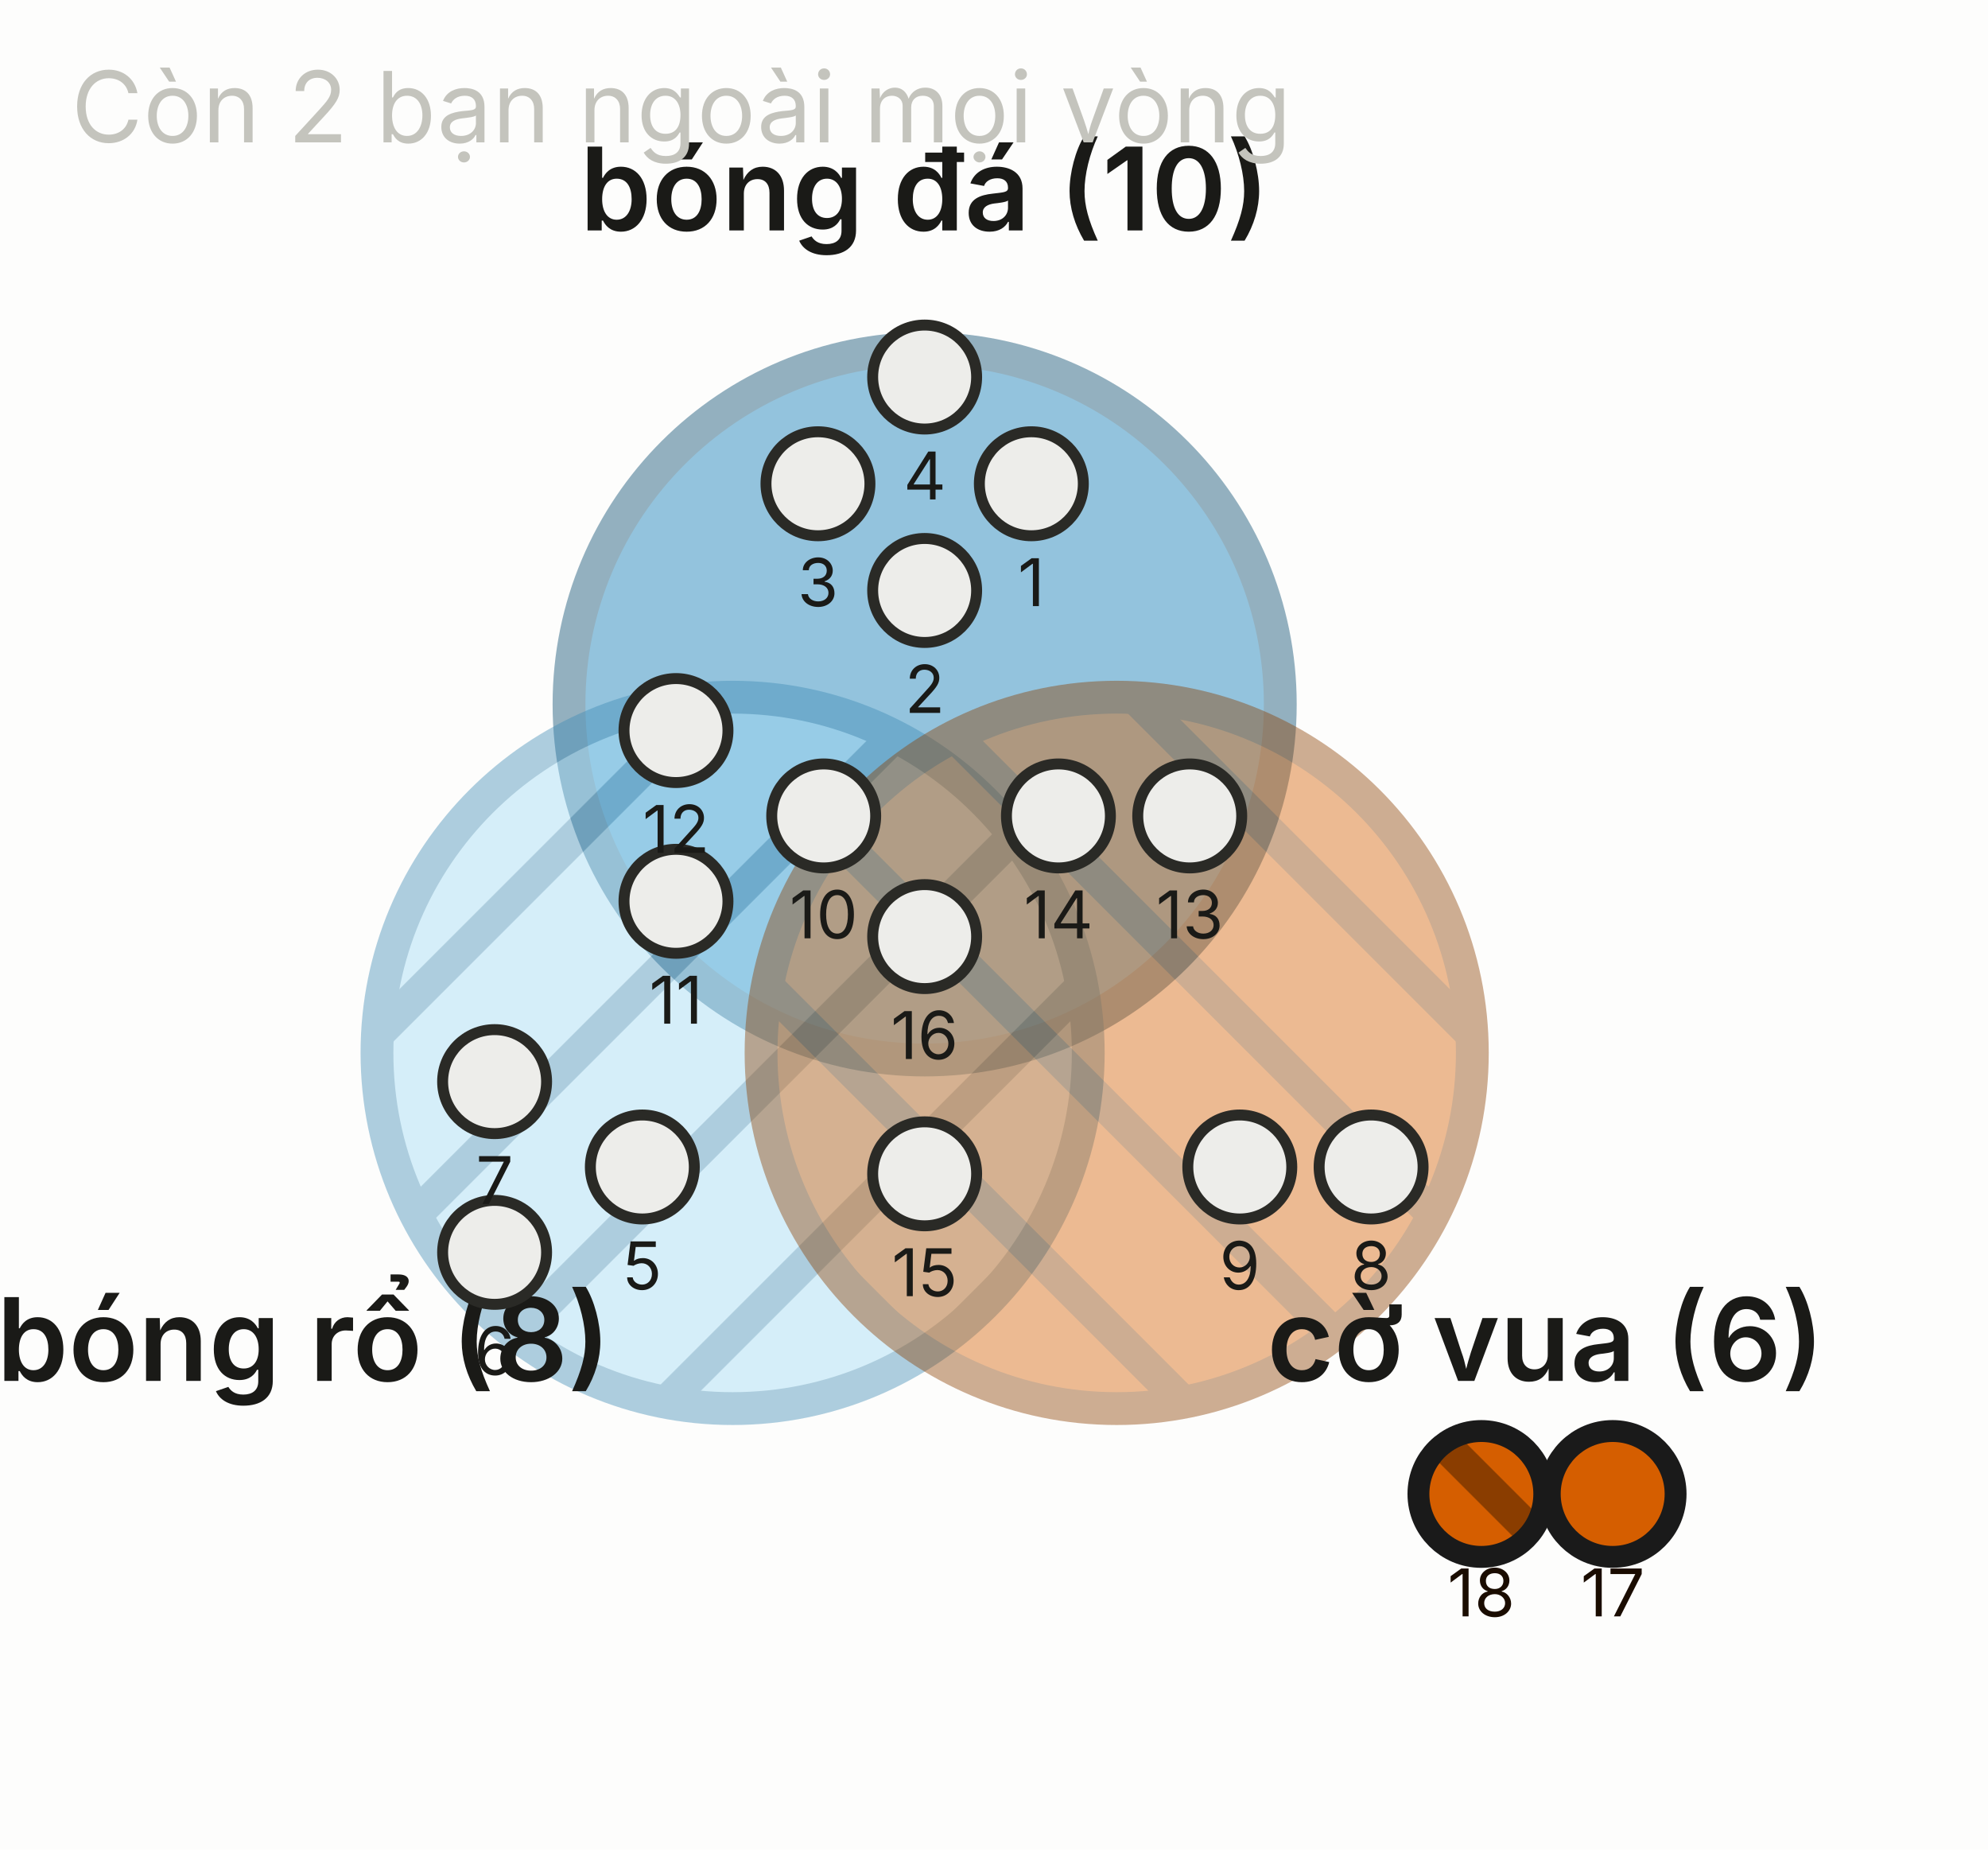
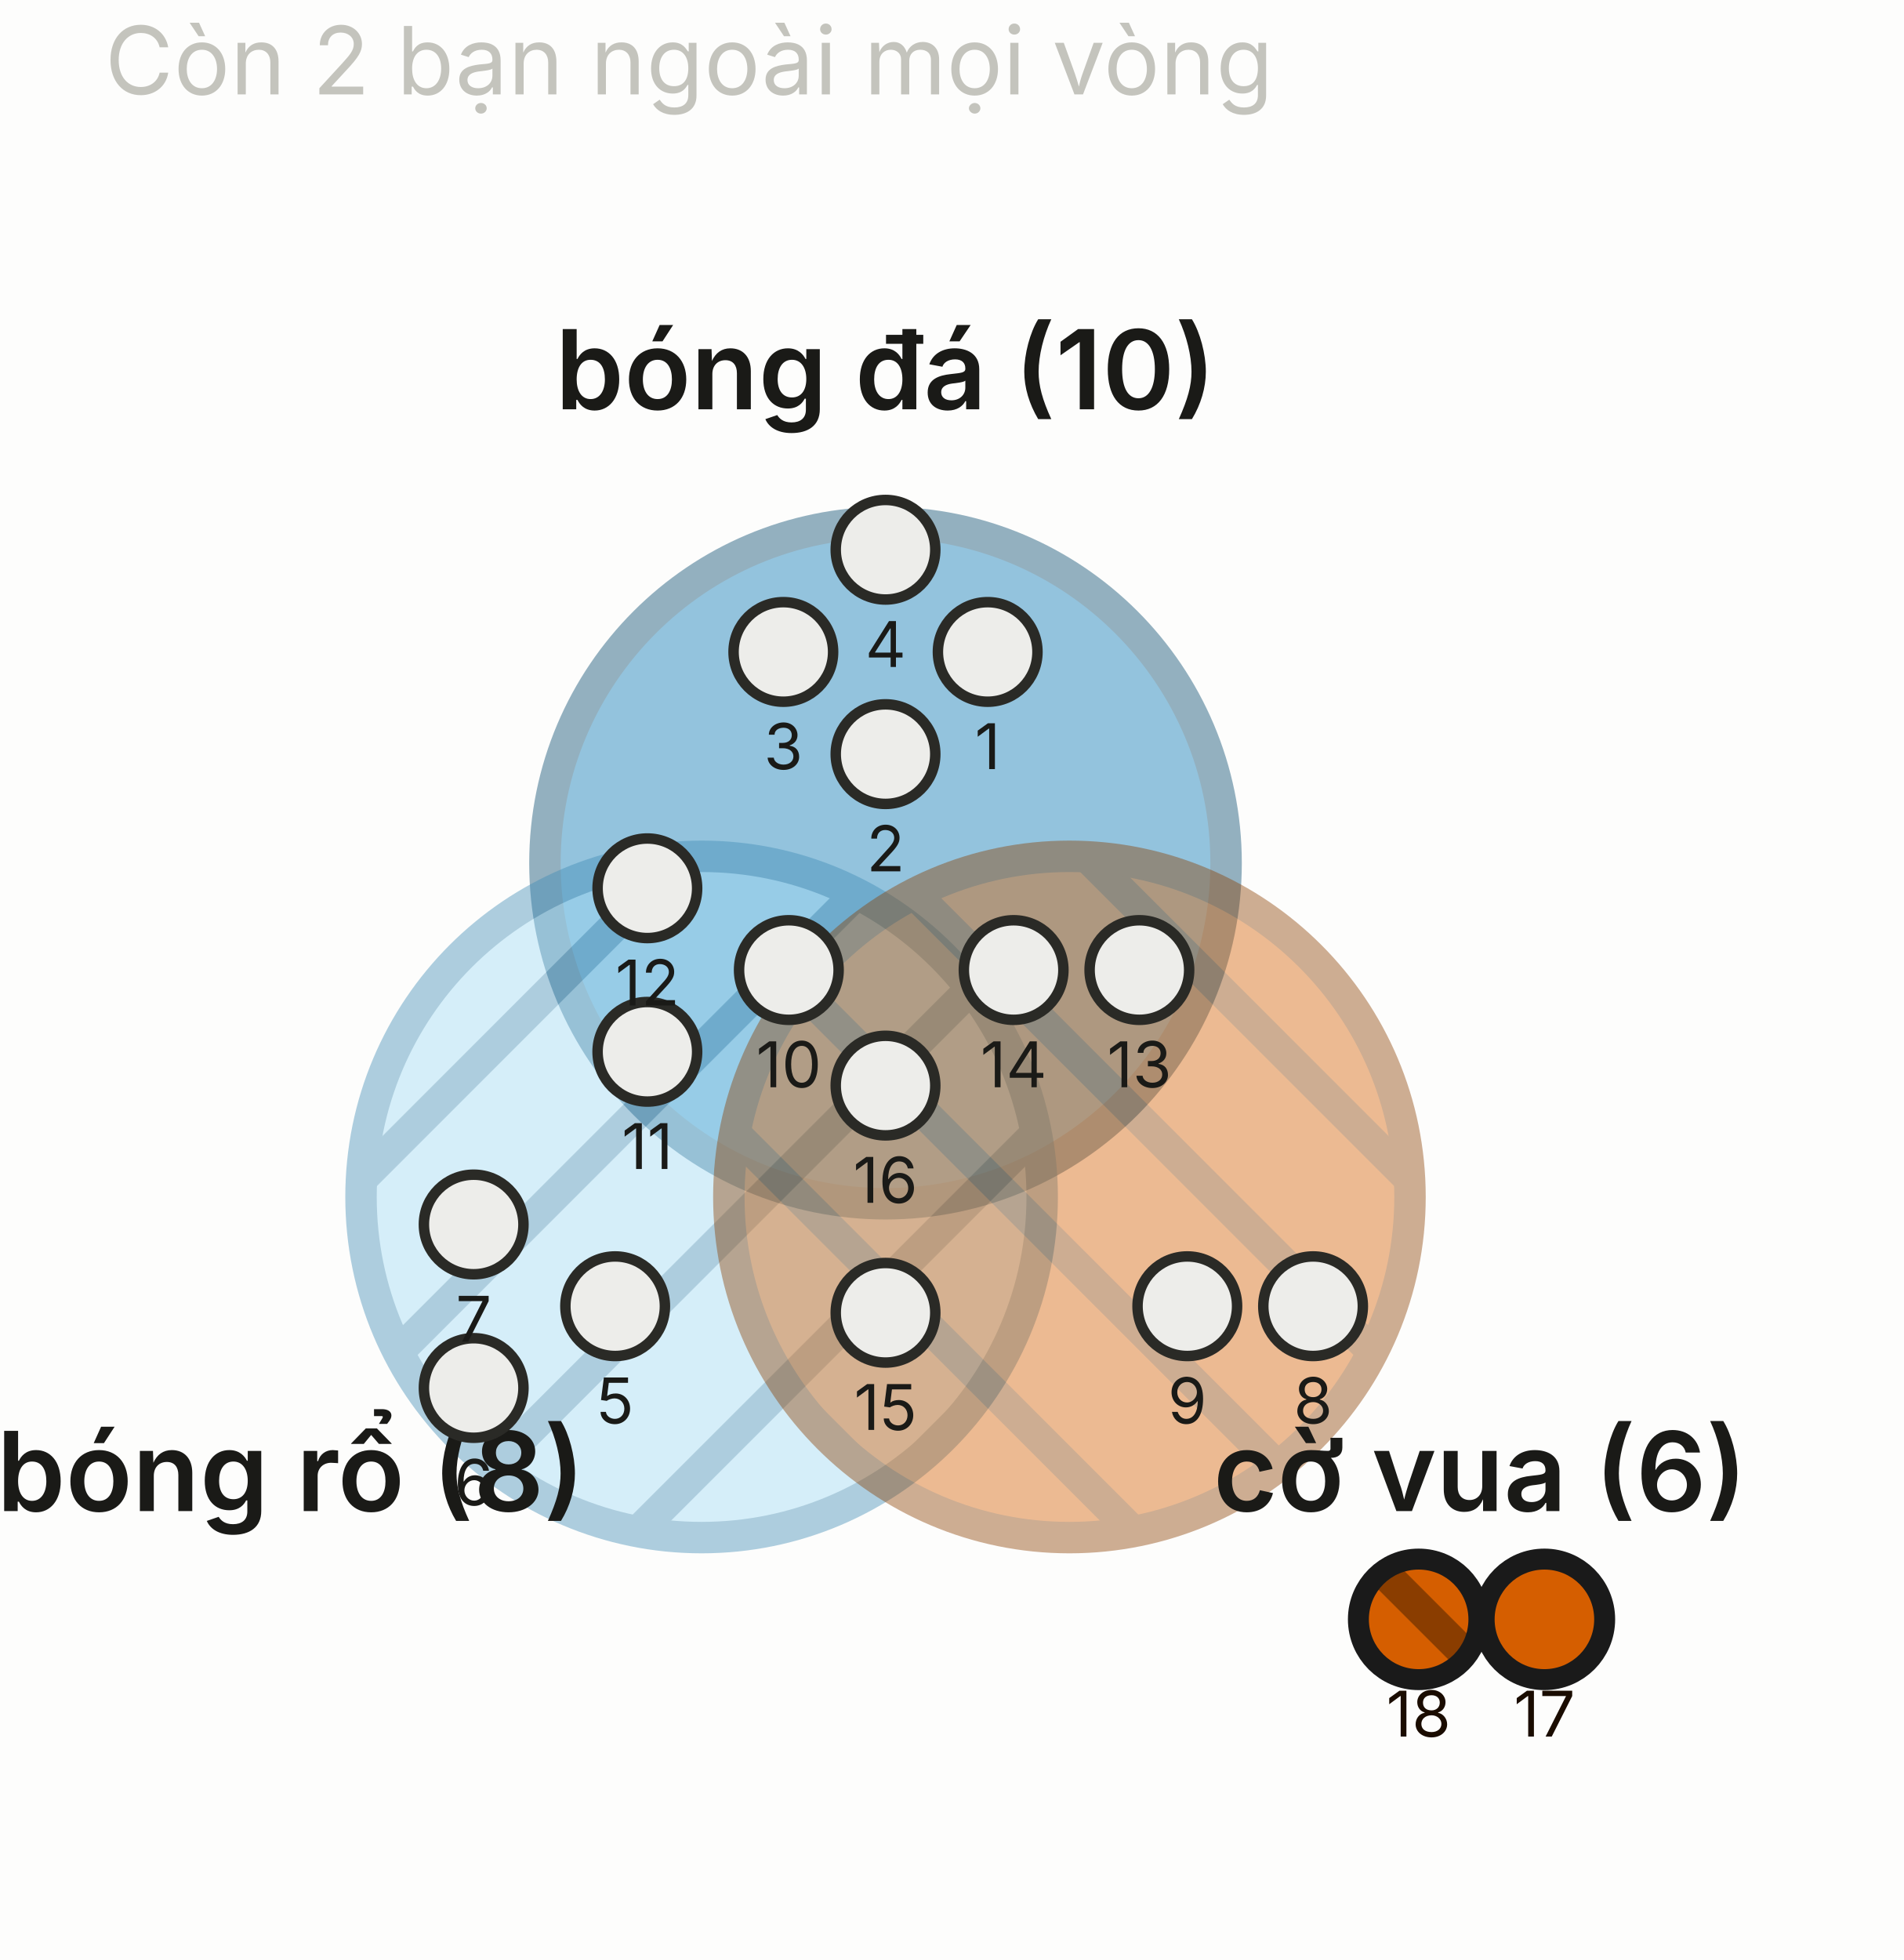
- <svg xmlns="http://www.w3.org/2000/svg" viewBox="-33.8 -33.8 72.67 67.6">
-   <rect fill="#FDFDFC" height="67.6" width="72.67" x="-33.8" y="-33.8" />
+ <svg xmlns="http://www.w3.org/2000/svg" viewBox="-33.8 -41 72.67 74.8">
+   <rect fill="#FDFDFC" height="74.8" width="72.67" x="-33.8" y="-41" />
  <defs>
    <pattern height="8" id="cv-pat-1" patternUnits="userSpaceOnUse" width="8">
      <rect fill="#0072B2" height="8" width="8" />
    </pattern>
    <pattern height="8" id="cv-pat-2" patternUnits="userSpaceOnUse" width="8">
      <rect fill="#9ED9F5" height="8" width="8" />
      <line stroke="#3E8BB5" stroke-width="1.2" x1="0" x2="8" y1="8" y2="0" />
      <line stroke="#3E8BB5" stroke-width="1.2" x1="-1" x2="1" y1="1" y2="-1" />
      <line stroke="#3E8BB5" stroke-width="1.2" x1="7" x2="9" y1="9" y2="7" />
    </pattern>
    <pattern height="8" id="cv-pat-3" patternUnits="userSpaceOnUse" width="8">
      <rect fill="#D55E00" height="8" width="8" />
      <line stroke="#8A3D00" stroke-width="1.2" x1="0" x2="8" y1="0" y2="8" />
      <line stroke="#8A3D00" stroke-width="1.2" x1="-1" x2="1" y1="7" y2="9" />
      <line stroke="#8A3D00" stroke-width="1.2" x1="7" x2="9" y1="-1" y2="1" />
    </pattern>
    <pattern height="8" id="cv-pat-4" patternUnits="userSpaceOnUse" width="8">
      <rect fill="#009E73" height="8" width="8" />
      <circle cx="4" cy="4" fill="#006147" r="1.4" />
    </pattern>
    <pattern height="8" id="cv-pat-5" patternUnits="userSpaceOnUse" width="8">
      <rect fill="#E69F00" height="8" width="8" />
      <line stroke="#9A6B00" stroke-width="1.2" x1="0" x2="8" y1="4" y2="4" />
      <line stroke="#9A6B00" stroke-width="1.2" x1="4" x2="4" y1="0" y2="8" />
    </pattern>
    <pattern height="8" id="cv-pat-6" patternUnits="userSpaceOnUse" width="8">
      <rect fill="#CC79A7" height="8" width="8" />
      <line stroke="#8A4E70" stroke-width="1.2" x1="0" x2="8" y1="4" y2="4" />
    </pattern>
    <pattern height="8" id="cv-pat-7" patternUnits="userSpaceOnUse" width="8">
      <rect fill="#F0E442" height="8" width="8" />
      <line stroke="#9C9400" stroke-width="1.2" x1="4" x2="4" y1="0" y2="8" />
    </pattern>
    <pattern height="8" id="cv-pat-8" patternUnits="userSpaceOnUse" width="8">
      <rect fill="#3A3A3A" height="8" width="8" />
      <line stroke="#000000" stroke-width="1.2" x1="0" x2="8" y1="0" y2="8" />
      <line stroke="#000000" stroke-width="1.2" x1="0" x2="8" y1="8" y2="0" />
    </pattern>
  </defs>
  <g class="cv-set">
    <circle cx="0" cy="-8.06" fill="url(#cv-pat-1)" opacity="0.42" r="13" stroke="#00456B" stroke-width="1.2" />
    <text dominant-baseline="central" fill="#1A1A17" font-family="'Inter', 'Segoe UI', system-ui, sans-serif" font-size="4.2" font-weight="600" text-anchor="middle" x="0" y="-26.91">bóng đá (10)</text>
    <circle cx="-7.02" cy="4.68" fill="url(#cv-pat-2)" opacity="0.42" r="13" stroke="#3E8BB5" stroke-width="1.2" />
    <text dominant-baseline="central" fill="#1A1A17" font-family="'Inter', 'Segoe UI', system-ui, sans-serif" font-size="4.2" font-weight="600" text-anchor="middle" x="-22.7" y="15.14">bóng rổ (8)</text>
    <circle cx="7.02" cy="4.68" fill="url(#cv-pat-3)" opacity="0.42" r="13" stroke="#8A3D00" stroke-width="1.2" />
    <text dominant-baseline="central" fill="#1A1A17" font-family="'Inter', 'Segoe UI', system-ui, sans-serif" font-size="4.2" font-weight="600" text-anchor="middle" x="22.7" y="15.14">cờ vua (6)</text>
    <circle cx="3.9" cy="-16.12" fill="#EDEDEA" r="1.9" stroke="#2A2A26" stroke-width="0.4" />
    <text dominant-baseline="central" fill="#1A1A17" font-family="'Inter', 'Segoe UI', system-ui, sans-serif" font-size="2.4" text-anchor="middle" x="3.9" y="-12.52">1</text>
    <circle cx="0" cy="-12.22" fill="#EDEDEA" r="1.9" stroke="#2A2A26" stroke-width="0.4" />
    <text dominant-baseline="central" fill="#1A1A17" font-family="'Inter', 'Segoe UI', system-ui, sans-serif" font-size="2.4" text-anchor="middle" x="0" y="-8.62">2</text>
    <circle cx="-3.9" cy="-16.12" fill="#EDEDEA" r="1.9" stroke="#2A2A26" stroke-width="0.4" />
    <text dominant-baseline="central" fill="#1A1A17" font-family="'Inter', 'Segoe UI', system-ui, sans-serif" font-size="2.4" text-anchor="middle" x="-3.9" y="-12.52">3</text>
    <circle cx="0" cy="-20.02" fill="#EDEDEA" r="1.9" stroke="#2A2A26" stroke-width="0.4" />
    <text dominant-baseline="central" fill="#1A1A17" font-family="'Inter', 'Segoe UI', system-ui, sans-serif" font-size="2.4" text-anchor="middle" x="0" y="-16.42">4</text>
    <circle cx="-10.32" cy="8.85" fill="#EDEDEA" r="1.9" stroke="#2A2A26" stroke-width="0.4" />
    <text dominant-baseline="central" fill="#1A1A17" font-family="'Inter', 'Segoe UI', system-ui, sans-serif" font-size="2.4" text-anchor="middle" x="-10.32" y="12.45">5</text>
    <circle cx="-15.72" cy="11.97" fill="#EDEDEA" r="1.9" stroke="#2A2A26" stroke-width="0.4" />
    <text dominant-baseline="central" fill="#1A1A17" font-family="'Inter', 'Segoe UI', system-ui, sans-serif" font-size="2.4" text-anchor="middle" x="-15.72" y="15.57">6</text>
    <circle cx="-15.72" cy="5.73" fill="#EDEDEA" r="1.9" stroke="#2A2A26" stroke-width="0.4" />
    <text dominant-baseline="central" fill="#1A1A17" font-family="'Inter', 'Segoe UI', system-ui, sans-serif" font-size="2.4" text-anchor="middle" x="-15.72" y="9.33">7</text>
    <circle cx="16.32" cy="8.85" fill="#EDEDEA" r="1.9" stroke="#2A2A26" stroke-width="0.4" />
    <text dominant-baseline="central" fill="#1A1A17" font-family="'Inter', 'Segoe UI', system-ui, sans-serif" font-size="2.4" text-anchor="middle" x="16.32" y="12.45">8</text>
    <circle cx="11.52" cy="8.85" fill="#EDEDEA" r="1.9" stroke="#2A2A26" stroke-width="0.4" />
    <text dominant-baseline="central" fill="#1A1A17" font-family="'Inter', 'Segoe UI', system-ui, sans-serif" font-size="2.4" text-anchor="middle" x="11.52" y="12.45">9</text>
    <circle cx="-3.69" cy="-3.98" fill="#EDEDEA" r="1.9" stroke="#2A2A26" stroke-width="0.4" />
    <text dominant-baseline="central" fill="#1A1A17" font-family="'Inter', 'Segoe UI', system-ui, sans-serif" font-size="2.4" text-anchor="middle" x="-3.69" y="-0.38">10</text>
    <circle cx="-9.09" cy="-0.86" fill="#EDEDEA" r="1.9" stroke="#2A2A26" stroke-width="0.4" />
    <text dominant-baseline="central" fill="#1A1A17" font-family="'Inter', 'Segoe UI', system-ui, sans-serif" font-size="2.4" text-anchor="middle" x="-9.09" y="2.74">11</text>
    <circle cx="-9.09" cy="-7.1" fill="#EDEDEA" r="1.9" stroke="#2A2A26" stroke-width="0.4" />
    <text dominant-baseline="central" fill="#1A1A17" font-family="'Inter', 'Segoe UI', system-ui, sans-serif" font-size="2.4" text-anchor="middle" x="-9.09" y="-3.5">12</text>
    <circle cx="9.69" cy="-3.98" fill="#EDEDEA" r="1.9" stroke="#2A2A26" stroke-width="0.4" />
    <text dominant-baseline="central" fill="#1A1A17" font-family="'Inter', 'Segoe UI', system-ui, sans-serif" font-size="2.4" text-anchor="middle" x="9.69" y="-0.38">13</text>
    <circle cx="4.89" cy="-3.98" fill="#EDEDEA" r="1.9" stroke="#2A2A26" stroke-width="0.4" />
    <text dominant-baseline="central" fill="#1A1A17" font-family="'Inter', 'Segoe UI', system-ui, sans-serif" font-size="2.4" text-anchor="middle" x="4.89" y="-0.38">14</text>
    <circle cx="0" cy="9.1" fill="#EDEDEA" r="1.9" stroke="#2A2A26" stroke-width="0.4" />
    <text dominant-baseline="central" fill="#1A1A17" font-family="'Inter', 'Segoe UI', system-ui, sans-serif" font-size="2.4" text-anchor="middle" x="0" y="12.7">15</text>
    <circle cx="0" cy="0.43" fill="#EDEDEA" r="1.9" stroke="#2A2A26" stroke-width="0.4" />
    <text dominant-baseline="central" fill="#1A1A17" font-family="'Inter', 'Segoe UI', system-ui, sans-serif" font-size="2.4" text-anchor="middle" x="0" y="4.03">16</text>
    <circle cx="25.15" cy="20.8" fill="url(#cv-pat-3)" paint-order="stroke" r="1.9" stroke="#1A1A1A" stroke-width="1.6" />
    <text dominant-baseline="central" fill="#1A0C00" font-family="'Inter', 'Segoe UI', system-ui, sans-serif" font-size="2.4" text-anchor="middle" x="25.15" y="24.4">17</text>
    <circle cx="20.35" cy="20.8" fill="url(#cv-pat-3)" paint-order="stroke" r="1.9" stroke="#1A1A1A" stroke-width="1.6" />
    <text dominant-baseline="central" fill="#1A0C00" font-family="'Inter', 'Segoe UI', system-ui, sans-serif" font-size="2.4" text-anchor="middle" x="20.35" y="24.4">18</text>
  </g>
-   <text fill="#C4C4BD" font-family="'Inter', 'Segoe UI', system-ui, sans-serif" font-size="3.6" x="-31.2" y="-28.6">Còn 2 bạn ngoài mọi vòng</text>
+   <text fill="#C4C4BD" font-family="'Inter', 'Segoe UI', system-ui, sans-serif" font-size="3.6" x="-29.8" y="-37.4">Còn 2 bạn ngoài mọi vòng</text>
</svg>
